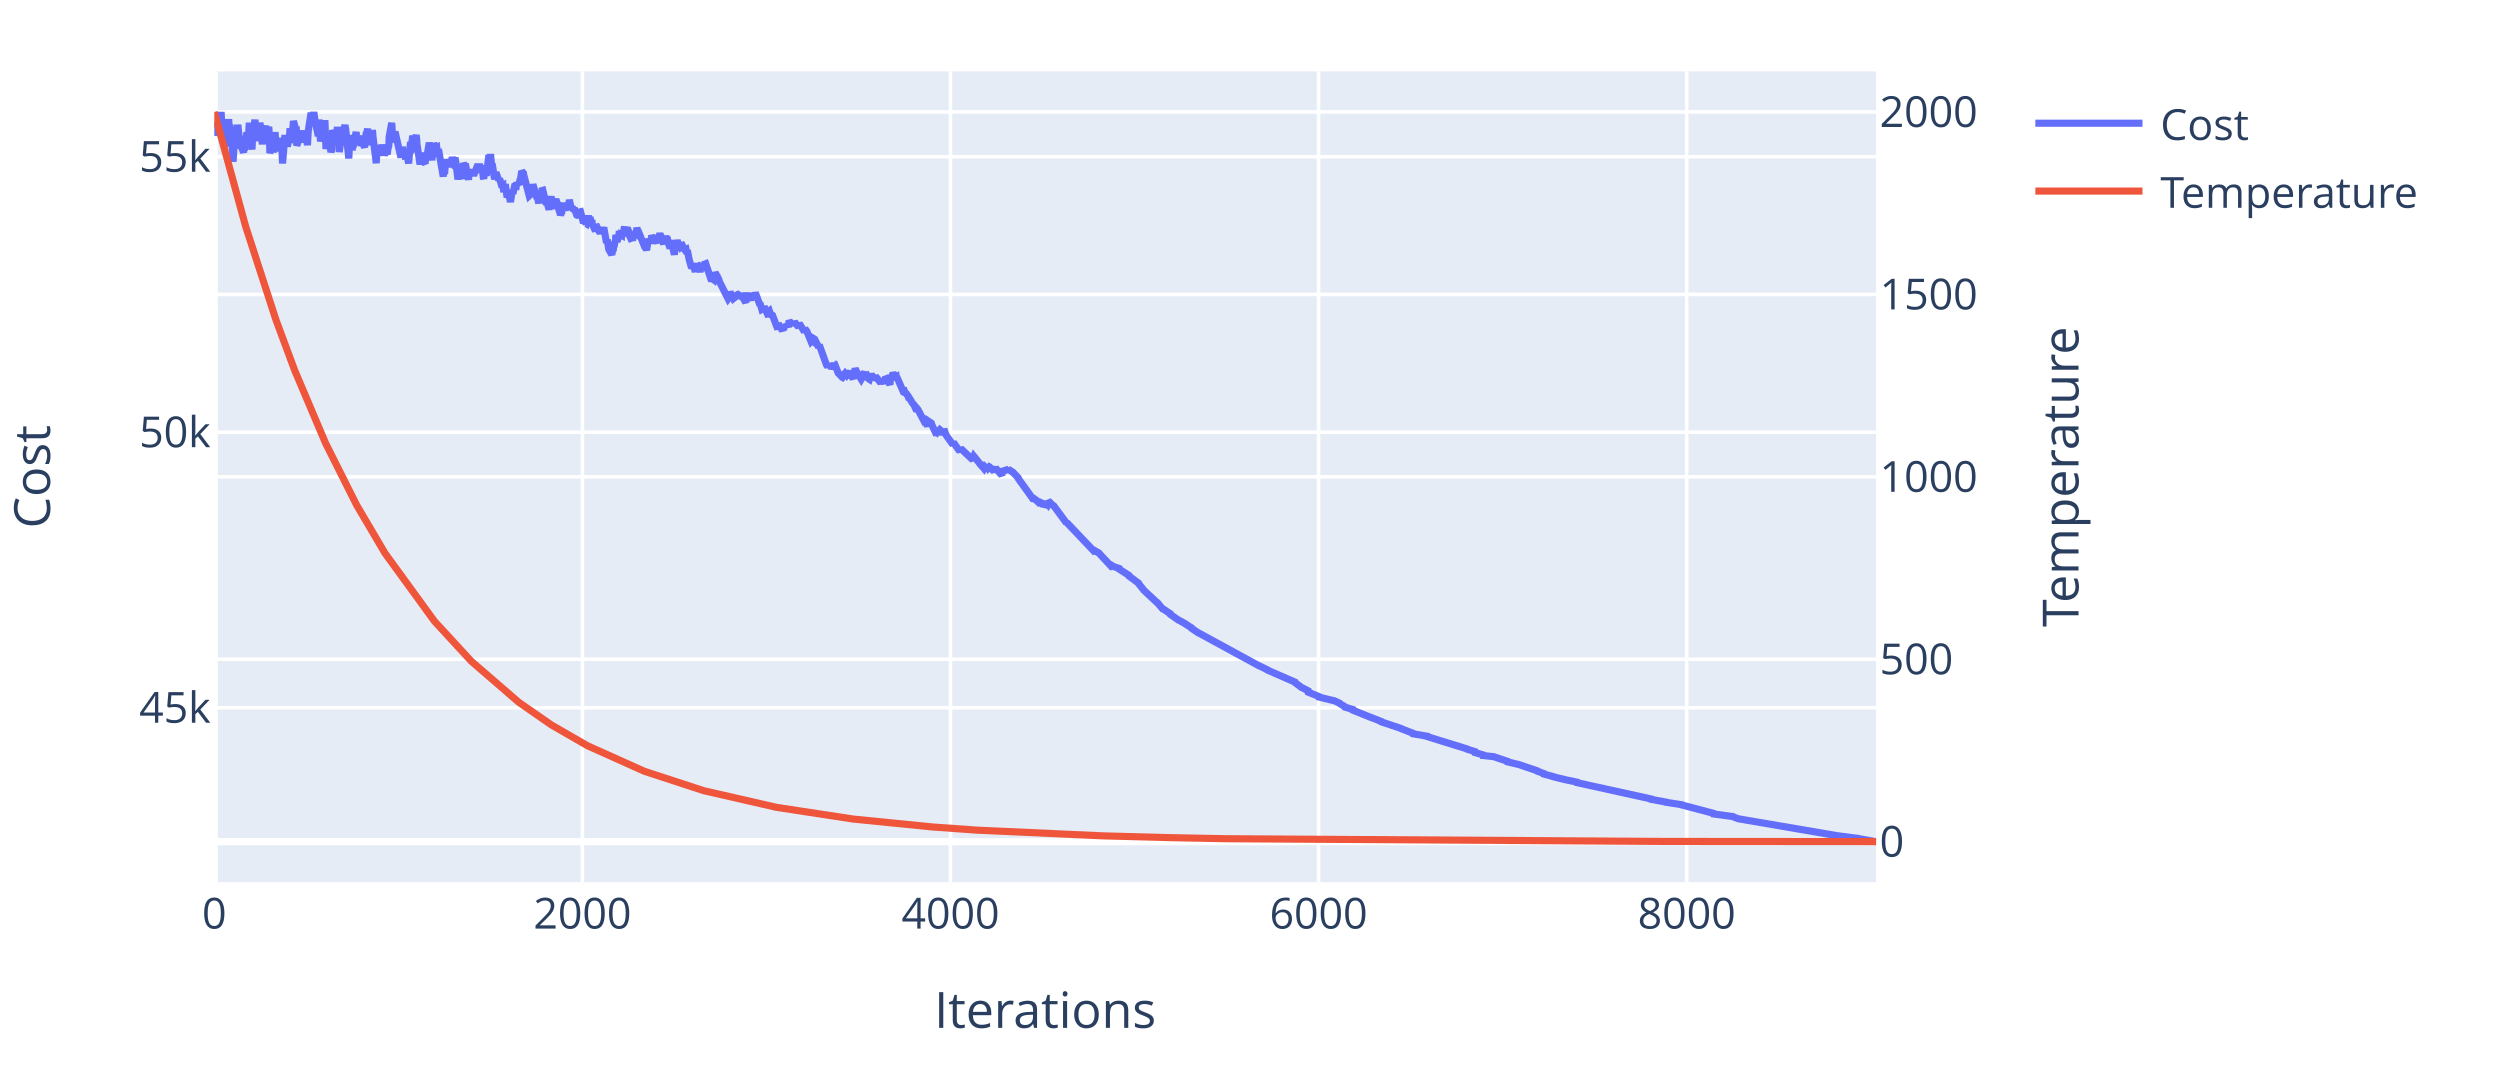
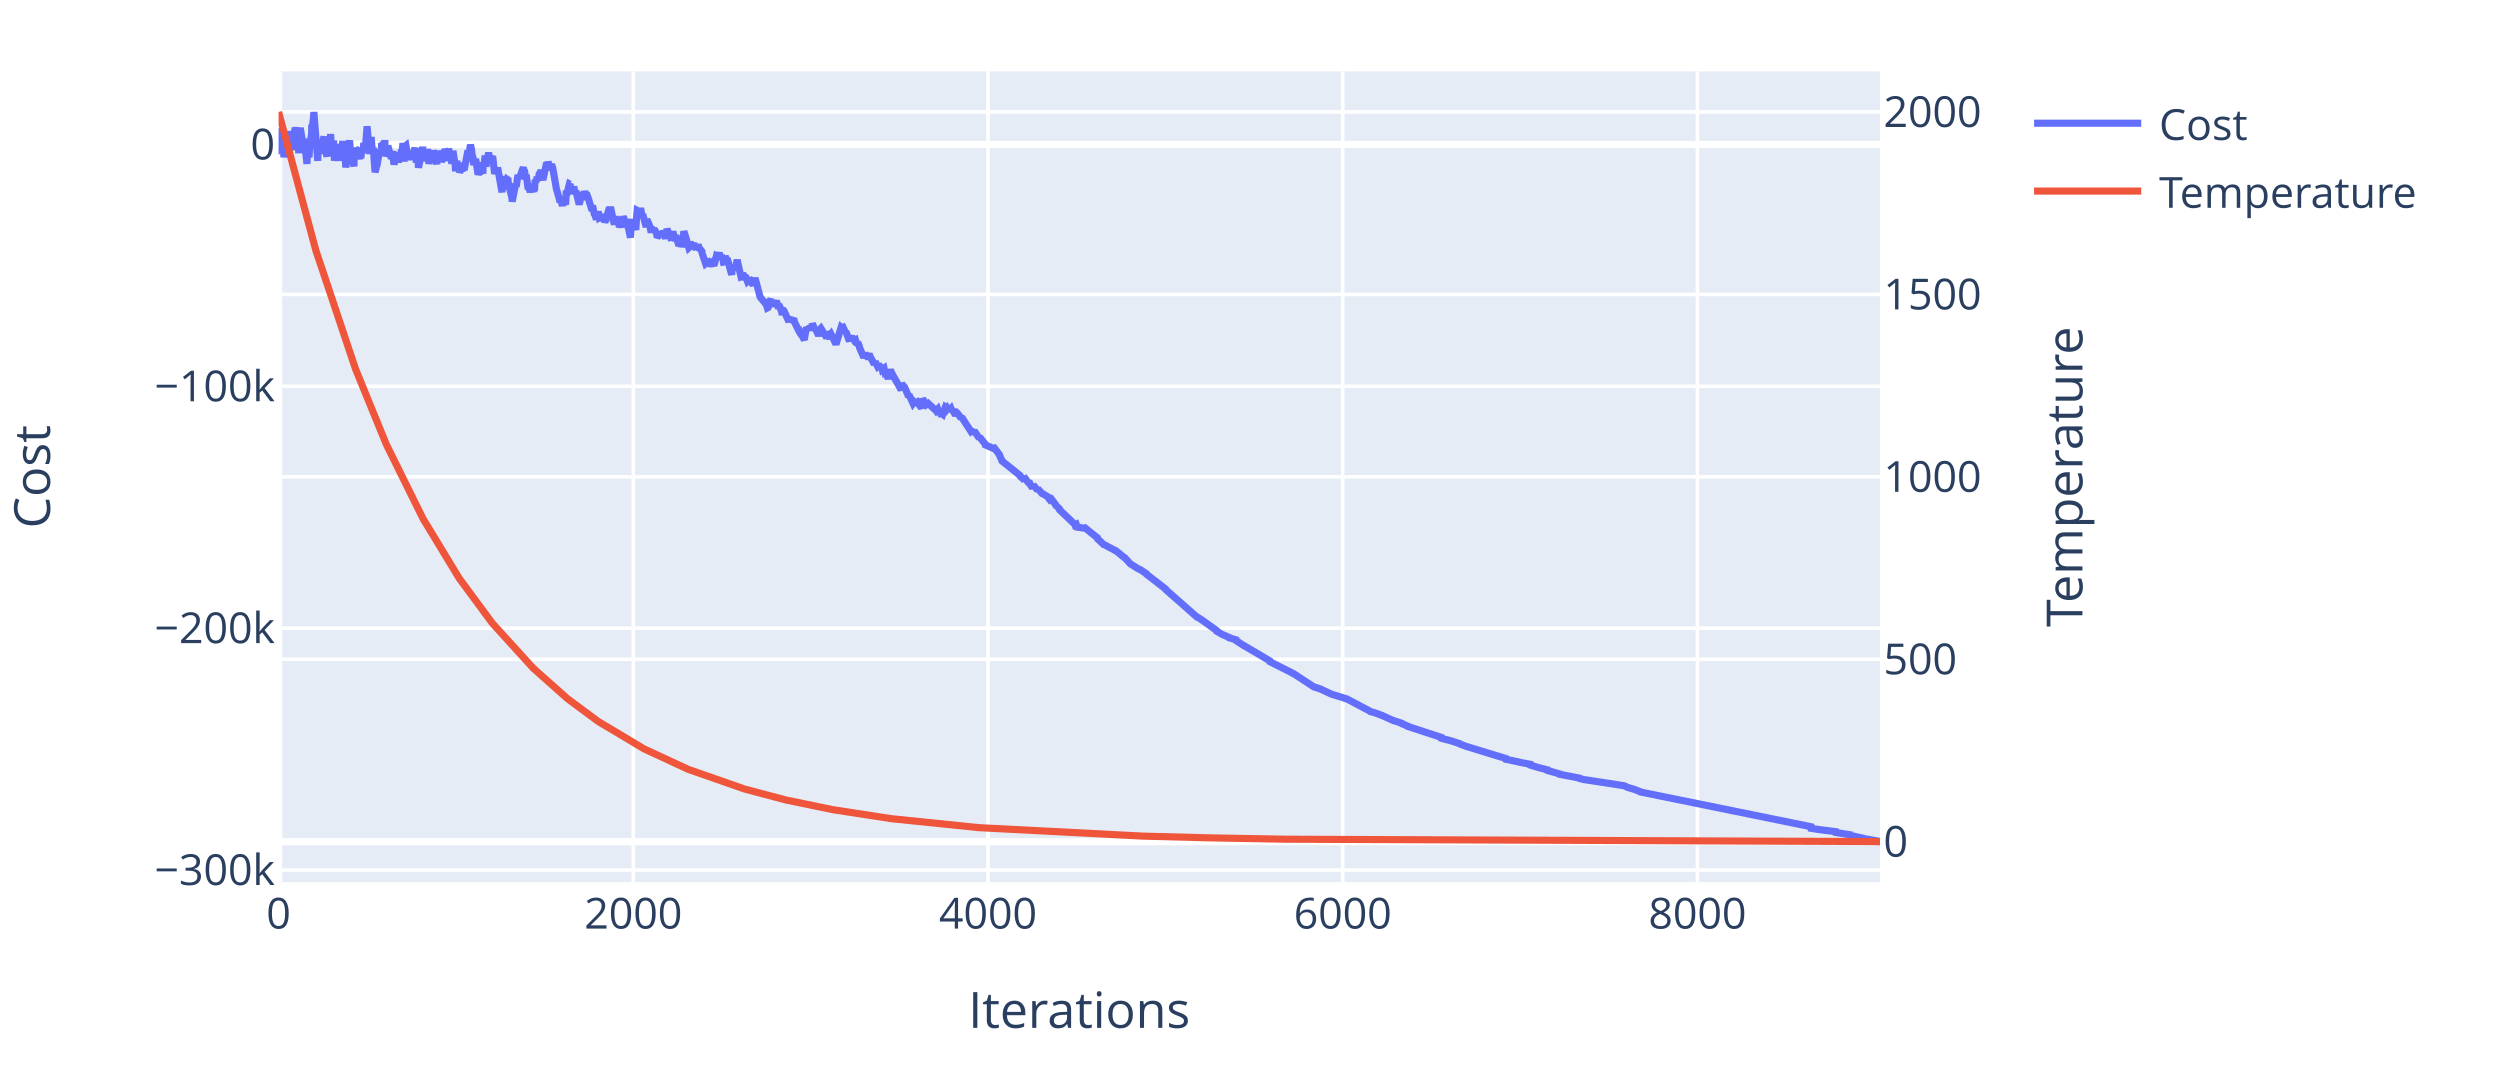
<svg xmlns="http://www.w3.org/2000/svg" class="main-svg" width="700" height="300" style="" viewBox="0 0 700 300">
  <rect x="0" y="0" width="700" height="300" style="fill: rgb(255, 255, 255); fill-opacity: 1;" />
-   <defs id="defs-af8326">
+   <defs id="defs-7339a9">
    <g class="clips">
-       <clipPath id="clipaf8326xyplot" class="plotclip">
-         <rect width="465.3" height="227" />
-       </clipPath>
-       <clipPath id="clipaf8326xy2plot" class="plotclip">
-         <rect width="465.3" height="227" />
-       </clipPath>
-       <clipPath class="axesclip" id="clipaf8326x">
-         <rect x="60" y="0" width="465.3" height="300" />
-       </clipPath>
-       <clipPath class="axesclip" id="clipaf8326y">
+       <clipPath id="clip7339a9xyplot" class="plotclip">
+         <rect width="448.38" height="227" />
+       </clipPath>
+       <clipPath id="clip7339a9xy2plot" class="plotclip">
+         <rect width="448.38" height="227" />
+       </clipPath>
+       <clipPath class="axesclip" id="clip7339a9x">
+         <rect x="78" y="0" width="448.38" height="300" />
+       </clipPath>
+       <clipPath class="axesclip" id="clip7339a9y">
        <rect x="0" y="20" width="700" height="227" />
      </clipPath>
-       <clipPath class="axesclip" id="clipaf8326xy">
-         <rect x="60" y="20" width="465.3" height="227" />
-       </clipPath>
-       <clipPath class="axesclip" id="clipaf8326y2">
+       <clipPath class="axesclip" id="clip7339a9xy">
+         <rect x="78" y="20" width="448.38" height="227" />
+       </clipPath>
+       <clipPath class="axesclip" id="clip7339a9y2">
        <rect x="0" y="20" width="700" height="227" />
      </clipPath>
-       <clipPath class="axesclip" id="clipaf8326xy2">
-         <rect x="60" y="20" width="465.3" height="227" />
+       <clipPath class="axesclip" id="clip7339a9xy2">
+         <rect x="78" y="20" width="448.38" height="227" />
      </clipPath>
    </g>
    <g class="gradients" />
    <g class="patterns" />
  </defs>
  <g class="bglayer">
-     <rect class="bg" x="60" y="20" width="465.3" height="227" style="fill: rgb(229, 236, 246); fill-opacity: 1; stroke-width: 0;" />
+     <rect class="bg" x="78" y="20" width="448.38" height="227" style="fill: rgb(229, 236, 246); fill-opacity: 1; stroke-width: 0;" />
  </g>
  <g class="layer-below">
    <g class="imagelayer" />
    <g class="shapelayer" />
  </g>
  <g class="cartesianlayer">
    <g class="subplot xy">
      <g class="layer-subplot">
        <g class="shapelayer" />
        <g class="imagelayer" />
      </g>
      <g class="gridlayer">
        <g class="x">
-           <path class="xgrid crisp" transform="translate(163.07,0)" d="M0,20v227" style="stroke: rgb(255, 255, 255); stroke-opacity: 1; stroke-width: 1px;" />
-           <path class="xgrid crisp" transform="translate(266.14,0)" d="M0,20v227" style="stroke: rgb(255, 255, 255); stroke-opacity: 1; stroke-width: 1px;" />
-           <path class="xgrid crisp" transform="translate(369.2,0)" d="M0,20v227" style="stroke: rgb(255, 255, 255); stroke-opacity: 1; stroke-width: 1px;" />
-           <path class="xgrid crisp" transform="translate(472.27,0)" d="M0,20v227" style="stroke: rgb(255, 255, 255); stroke-opacity: 1; stroke-width: 1px;" />
+           <path class="xgrid crisp" transform="translate(177.32,0)" d="M0,20v227" style="stroke: rgb(255, 255, 255); stroke-opacity: 1; stroke-width: 1px;" />
+           <path class="xgrid crisp" transform="translate(276.64,0)" d="M0,20v227" style="stroke: rgb(255, 255, 255); stroke-opacity: 1; stroke-width: 1px;" />
+           <path class="xgrid crisp" transform="translate(375.96,0)" d="M0,20v227" style="stroke: rgb(255, 255, 255); stroke-opacity: 1; stroke-width: 1px;" />
+           <path class="xgrid crisp" transform="translate(475.28,0)" d="M0,20v227" style="stroke: rgb(255, 255, 255); stroke-opacity: 1; stroke-width: 1px;" />
        </g>
        <g class="y">
-           <path class="ygrid crisp" transform="translate(0,198.16)" d="M60,0h465.3" style="stroke: rgb(255, 255, 255); stroke-opacity: 1; stroke-width: 1px;" />
-           <path class="ygrid crisp" transform="translate(0,121.02)" d="M60,0h465.3" style="stroke: rgb(255, 255, 255); stroke-opacity: 1; stroke-width: 1px;" />
-           <path class="ygrid crisp" transform="translate(0,43.88)" d="M60,0h465.3" style="stroke: rgb(255, 255, 255); stroke-opacity: 1; stroke-width: 1px;" />
+           <path class="ygrid crisp" transform="translate(0,243.6)" d="M78,0h448.38" style="stroke: rgb(255, 255, 255); stroke-opacity: 1; stroke-width: 1px;" />
+           <path class="ygrid crisp" transform="translate(0,175.88)" d="M78,0h448.38" style="stroke: rgb(255, 255, 255); stroke-opacity: 1; stroke-width: 1px;" />
+           <path class="ygrid crisp" transform="translate(0,108.16)" d="M78,0h448.38" style="stroke: rgb(255, 255, 255); stroke-opacity: 1; stroke-width: 1px;" />
        </g>
        <g class="y2">
-           <path class="y2grid crisp" transform="translate(0,184.59)" d="M60,0h465.3" style="stroke: rgb(255, 255, 255); stroke-opacity: 1; stroke-width: 1px;" />
-           <path class="y2grid crisp" transform="translate(0,133.51)" d="M60,0h465.3" style="stroke: rgb(255, 255, 255); stroke-opacity: 1; stroke-width: 1px;" />
-           <path class="y2grid crisp" transform="translate(0,82.43)" d="M60,0h465.3" style="stroke: rgb(255, 255, 255); stroke-opacity: 1; stroke-width: 1px;" />
-           <path class="y2grid crisp" transform="translate(0,31.35)" d="M60,0h465.3" style="stroke: rgb(255, 255, 255); stroke-opacity: 1; stroke-width: 1px;" />
+           <path class="y2grid crisp" transform="translate(0,184.59)" d="M78,0h448.38" style="stroke: rgb(255, 255, 255); stroke-opacity: 1; stroke-width: 1px;" />
+           <path class="y2grid crisp" transform="translate(0,133.51)" d="M78,0h448.38" style="stroke: rgb(255, 255, 255); stroke-opacity: 1; stroke-width: 1px;" />
+           <path class="y2grid crisp" transform="translate(0,82.43)" d="M78,0h448.38" style="stroke: rgb(255, 255, 255); stroke-opacity: 1; stroke-width: 1px;" />
+           <path class="y2grid crisp" transform="translate(0,31.35)" d="M78,0h448.38" style="stroke: rgb(255, 255, 255); stroke-opacity: 1; stroke-width: 1px;" />
        </g>
      </g>
      <g class="zerolinelayer">
-         <path class="xzl zl crisp" transform="translate(60,0)" d="M0,20v227" style="stroke: rgb(255, 255, 255); stroke-opacity: 1; stroke-width: 2px;" />
-         <path class="y2zl zl crisp" transform="translate(0,235.67)" d="M60,0h465.3" style="stroke: rgb(255, 255, 255); stroke-opacity: 1; stroke-width: 2px;" />
+         <path class="xzl zl crisp" transform="translate(78,0)" d="M0,20v227" style="stroke: rgb(255, 255, 255); stroke-opacity: 1; stroke-width: 2px;" />
+         <path class="yzl zl crisp" transform="translate(0,40.44)" d="M78,0h448.38" style="stroke: rgb(255, 255, 255); stroke-opacity: 1; stroke-width: 2px;" />
+         <path class="y2zl zl crisp" transform="translate(0,235.67)" d="M78,0h448.38" style="stroke: rgb(255, 255, 255); stroke-opacity: 1; stroke-width: 2px;" />
      </g>
      <path class="xlines-below" />
      <path class="ylines-below" />
      <g class="overlines-below">
        <path class="xy2-x" />
        <path class="xy2-y" />
      </g>
      <g class="xaxislayer-below" />
      <g class="yaxislayer-below" />
      <g class="overaxes-below">
        <g class="xy2-x" />
        <g class="xy2-y" />
      </g>
-       <g class="plot" transform="translate(60,20)" clip-path="url(#clipaf8326xyplot)">
+       <g class="plot" transform="translate(78,20)" clip-path="url(#clip7339a9xyplot)">
        <g class="scatterlayer mlayer">
-           <g class="trace scatter tracee912a3" style="stroke-miterlimit: 2; opacity: 1;">
+           <g class="trace scatter tracee92cbf" style="stroke-miterlimit: 2; opacity: 1;">
            <g class="fills" />
            <g class="errorbars" />
            <g class="lines">
-               <path class="js-line" d="M0,17.64L0.21,14.9L0.31,16.69L0.36,17.18L0.41,14.37L0.72,17.95L1.13,15.89L1.19,15.36L1.29,16.94L1.75,12.43L1.8,12.83L1.91,11.35L2.16,16.29L2.37,14.53L2.42,16.44L2.94,20.64L3.25,20.27L3.3,19L3.61,19.74L4.02,13.36L4.17,15.61L4.23,17.64L4.33,14.84L4.69,20.33L4.9,19.56L4.95,20.58L5.26,25.27L5.62,19.68L5.67,19.8L6.49,14.99L6.54,15.73L6.6,14.93L7.01,18.76L7.06,20.02L7.16,18.42L7.42,21.59L7.68,20.79L7.73,21.44L8.19,22.74L8.35,20.36L8.45,22.18L8.5,21.01L8.66,21.29L9.12,17.09L9.53,17.95L9.59,18.05L9.79,14.37L10.2,20.24L10.26,19.56L10.31,20.39L10.56,21.84L10.72,18.23L10.82,18.79L10.87,16.69L11.39,13.54L11.6,15.92L11.65,16.6L12.06,15.61L12.42,19.53L12.47,17.89L12.78,14.37L13.19,17.4L13.24,18.2L13.45,20.42L13.76,17.12L13.91,17.68L13.97,17.06L14.43,15.18L14.53,18.17L14.58,17.37L14.64,19.34L14.79,19.71L15.25,15.48L15.41,17.74L15.46,18.69L15.56,22.89L16.23,20.39L16.28,20.27L16.49,22.61L16.8,21.13L16.85,19.28L17.01,17L17.42,22.4L17.52,21.53L17.57,21.9L18.19,19.06L18.4,20.39L18.45,21.22L18.81,18.63L19.07,25.05L19.12,25.76L19.79,17.8L20,20.67L20.05,19.93L20.1,18.14L20.46,21.04L20.82,19.22L20.87,18.32L20.92,19.71L21.23,15.92L21.64,19.56L21.7,20.05L22.16,13.88L22.67,15.73L22.73,16.29L22.93,15.39L23.09,20.79L23.65,19.16L23.71,18.72L23.91,18.35L24.01,19.34L24.07,19.84L24.79,16.63L24.89,17.09L24.94,16.6L25.25,19.77L25.66,17.46L25.72,17.24L26.08,20.67L26.33,16.35L26.39,16.41L26.44,15.79L27.11,11.57L27.31,13.51L27.36,13.39L27.42,14.34L27.88,11.38L28.09,13.05L28.14,13.32L29.12,18.11L29.17,17.21L29.22,16.94L29.32,13.48L29.74,19.59L29.79,19.37L30.2,16.47L30.56,18.23L30.61,17.86L30.97,13.66L31.28,21.69L31.44,20.14L31.49,19.65L31.64,21.72L31.85,18.39L32.21,19.77L32.26,19.9L32.67,22.58L32.88,21.93L32.93,20.55L33.14,16.47L33.7,17.83L33.75,18.85L33.96,20.61L34.32,18.2L34.37,16.9L34.48,15.52L34.73,18.66L34.89,18.48L34.94,19.25L34.99,22.58L35.66,17.74L35.71,18.85L36.59,14.99L36.74,16.04L36.8,16.19L37.67,24.37L37.77,22.21L37.83,20.82L37.93,21.01L38.03,19.59L38.08,19.43L38.29,17.83L38.6,22.06L38.75,21.1L38.81,21.35L39.73,16.94L39.84,18.97L39.89,19.65L40.09,20.36L40.45,18.08L40.76,19.22L40.81,19.8L41.07,20.73L41.43,18.66L41.54,19.5L41.59,20.21L42.1,21.25L42.57,16.94L42.62,17.64L42.93,16.04L43.39,20.55L43.49,20.21L43.55,18.63L44.11,19.62L44.27,16.41L44.37,17.27L44.42,18.08L45.35,25.7L45.5,22.71L45.56,21.5L45.66,20.61L46.02,23.23L46.54,22.49L46.59,21.63L46.95,22.18L47.05,20.42L47.21,22.15L47.26,22.86L47.36,21.25L47.67,23.54L48.03,22.24L48.08,22.27L48.44,23.23L48.6,21.75L48.65,21.81L48.7,20.85L48.8,21.32L48.91,20.08L48.96,18.35L49.68,14.4L49.83,16.63L49.88,17.27L50.3,19.87L50.45,18.23L50.5,17.34L50.61,16.87L52.26,24.09L52.36,23.32L52.41,23.51L52.67,21.1L52.98,23.91L53.18,22.92L53.23,23.2L53.6,24.53L53.85,23.04L54.11,24.37L54.16,24.43L54.42,25.76L54.94,19.74L55.09,21.41L55.14,21.44L55.55,18.01L55.91,19.4L55.97,19.71L56.53,17.83L56.69,19.09L56.74,20.24L57.61,26.04L57.87,24.43L57.92,23.79L58.03,22.71L58.23,25.14L58.54,24.37L58.59,25.33L59.06,25.79L59.21,23.14L59.42,24.06L59.47,24.25L60.19,19.96L60.45,21.25L60.5,21.41L60.96,24.9L61.02,23.79L61.07,22.92L61.43,20.21L61.84,20.95L61.89,21.56L62.3,21.32L62.61,23.94L62.72,22.67L62.77,21.75L64.11,29.43L64.21,28.38L64.26,27.33L64.47,28.72L64.83,24.62L65.09,25.79L65.14,25.42L65.29,26.75L65.65,25.24L65.91,25.79L65.96,25.42L66.27,25.67L66.63,24.06L66.68,24.22L66.74,24.49L66.94,26.56L67.41,24.03L67.46,24.83L67.51,24.56L68.23,30.23L68.49,28.78L68.54,28.14L68.8,27.33L69.21,30.17L69.26,27.92L69.78,25.85L70.09,26.25L70.14,26.5L70.29,25.82L71.17,30.33L71.22,29.8L71.27,29.31L71.63,27.77L72.04,28.32L72.1,28.41L72.3,29.28L72.56,27.4L72.82,28.48L72.87,28.48L73.85,26.01L73.9,26.75L73.95,27.24L74.21,25.88L74.57,27.95L74.62,28.04L74.83,27.55L74.88,26.72L74.93,26.25L75.29,29.52L75.34,29.77L75.45,30.02L75.75,27.73L76.12,28.54L76.17,29.22L76.89,23.41L77.09,25.02L77.15,25.11L77.35,23.14L77.66,26.5L77.82,26.16L77.87,26.22L78.49,30.2L78.8,28.51L78.85,28.26L79.62,30.42L79.67,30.26L79.72,30.39L79.88,30.02L80.6,32.46L80.65,32.15L80.7,31.99L80.86,31.9L81.06,33.81L81.42,32.21L81.48,31.56L81.99,35.26L82.45,34.34L82.51,34.43L82.92,36.56L83.18,35.05L83.23,33.78L83.64,34.21L84.21,31.53L84.26,31.59L84.31,31.9L84.41,33.13L84.72,31.07L85.03,31.93L85.08,31.25L85.29,31.65L85.49,30.82L85.65,30.82L85.7,30.6L86.06,27.92L86.58,28.51L86.63,28.91L88.17,34.8L88.33,34.65L88.38,33.91L88.69,34.96L88.79,32.24L89,32.73L89.05,32.89L89.21,31.62L90.39,35.63L90.44,34.99L90.85,36.96L91.01,34.71L91.16,35.73L91.22,34.37L91.52,34.86L91.63,34.06L91.73,34.65L91.78,33.35L91.99,33.29L92.97,37.27L93.12,36.5L93.17,36.68L93.74,38.69L93.95,37.39L94,36.31L94.31,35.02L94.56,36.62L94.77,36L94.82,36.13L95.03,38.53L95.39,35.91L95.54,36.47L95.6,35.91L95.65,35.76L96.01,37.05L96.06,37.18L96.16,36.62L96.57,39.18L96.63,38.84L96.68,39.28L96.94,40.17L97.3,39.43L97.35,37.92L97.55,39L97.81,37.33L97.86,37.45L97.91,37.27L97.97,36.78L98.43,39L98.53,37.92L98.58,38.01L98.89,38.63L99,37.61L99.25,38.35L99.31,36.96L99.41,35.94L99.92,38.23L99.98,38.44L100.23,37.98L100.7,39.03L100.75,38.26L101.68,40.69L101.73,39.77L101.78,38.81L102.14,41.13L102.24,39.77L102.29,39.34L102.55,39.28L103.38,42.42L103.48,42.27L103.53,41.43L103.69,40.54L104.1,42.92L104.15,42.64L104.2,42.67L104.77,40.42L104.97,41.43L105.03,41.43L105.23,40.79L105.44,42.14L105.75,41.59L105.8,42.64L106.73,44.71L106.78,44.21L106.83,42.82L107.86,45.08L107.91,44.4L108.12,45.57L108.27,43.66L108.69,45.2L108.74,44.71L109.05,43.69L109.82,47.98L109.87,47.85L109.92,47.88L110.02,47.08L110.44,49.74L110.49,49.89L111.31,51.31L111.42,50.75L111.47,50.2L111.57,50.6L111.62,49.77L111.73,50.2L111.78,48.62L111.88,49.21L112.24,47.54L112.34,47.76L112.4,46.31L112.5,45.85L112.76,47.67L113.17,46.4L113.22,46.13L113.43,44.74L113.63,45.54L113.68,46.25L113.89,46.9L113.99,45.79L114.04,45.82L114.1,44.8L114.41,46.13L114.71,44.55L114.77,43.84L114.87,43.59L115.38,45.75L115.49,45.01L115.54,44.03L115.64,43.84L115.95,44.58L116,45.42L116.62,46.77L116.88,46.68L116.93,46.83L117.09,47.3L117.45,45.72L117.5,44.67L117.91,46.25L118.22,44.95L118.27,44.18L118.32,43.78L118.84,45.48L118.89,45.6L119.04,45.51L120.69,49.55L120.74,49.24L121.05,50.04L121.57,46.9L121.77,47.33L121.83,47.42L122.08,48.07L122.39,47.05L122.44,45.88L123.37,47.98L123.42,47.73L123.48,47.08L123.99,48.04L124.15,46.8L124.2,46.96L124.25,46.77L124.76,45.45L125.07,46.19L125.12,46.22L125.79,48.41L125.9,47.08L125.95,46.56L126.26,46.99L126.41,46.03L126.62,46.93L126.67,47.17L126.77,46.37L127.29,48.59L127.34,48.72L127.65,49.49L127.86,47.51L127.91,47.39L128.83,51.31L128.99,49.86L129.04,49.49L129.61,47.33L129.87,48.04L129.92,48.1L130.48,49.09L130.64,48.9L130.69,47.95L131.62,49.83L131.67,49.89L132.08,49.74L132.34,51.09L132.39,51L132.44,50.04L132.85,52.05L132.91,52.42L133.63,55.04L133.89,54.73L133.94,53.81L134.71,56.09L134.81,55.07L134.86,54.7L135.07,55.51L135.28,54.02L135.33,54.06L136,56.09L136.2,55.32L136.26,55.07L136.41,54.27L136.98,55.26L137.03,55.44L137.18,55.26L137.23,55.44L137.29,53.96L137.6,53.84L139.24,58.68L139.4,58.34L139.45,58.04L139.91,58.38L140.02,58L140.07,57.2L140.22,56.31L140.79,57.33L140.84,57.36L141.31,58.34L141.36,58.71L143.88,63.68L144.19,63.28L144.24,62.94L144.4,61.68L144.81,62.69L144.86,62.76L145.33,63.62L145.69,63.34L145.74,62.73L146,63.65L146.1,63.03L146.15,62.11L147.34,62.91L147.39,62.26L148.83,64.76L148.88,63.62L149.4,62.08L149.6,62.91L149.65,63.1L150.17,63.96L150.32,63.5L150.38,62.91L150.99,63.53L151.05,62.66L151.15,63L151.2,63.22L151.46,61.95L151.87,62.97L151.92,63.1L152.8,65.47L152.85,65.23L152.9,65.26L153.31,66.64L153.88,66.34L153.93,65.81L155.22,68.65L155.27,67.57L155.32,67.14L155.43,67.05L155.99,68.62L156.25,68.25L156.3,68.28L157.8,72.2L157.85,71.61L157.9,70.63L159.14,72.63L159.19,71.89L159.45,72.38L159.6,71.06L159.86,71.49L159.91,71.52L160.01,71.64L160.06,70.81L160.32,71.06L160.37,70.63L160.79,71.61L160.89,70.25L160.94,69.76L161.82,71.15L161.87,70.69L161.92,70.44L162.28,70.84L162.43,69.98L162.64,70.38L162.69,70.44L163.62,71.58L163.72,71.18L163.77,70.53L165.27,72.94L165.32,72.2L165.37,72.01L165.94,72.79L165.99,72.94L167.07,75.56L167.28,75.32L167.33,75.32L167.64,75.56L167.79,74.79L168.1,74.98L168.16,75.1L169.24,77.26L169.34,77.01L169.39,76.55L171.4,82.13L171.45,82.2L171.76,82.72L172.12,81.76L172.17,82.01L172.23,82.1L172.28,81.83L172.79,83.03L172.84,83.18L173.62,81.89L173.67,82.01L173.72,82.01L174.7,84.45L174.75,84.48L175.83,85.65L175.89,85.68L176.66,84.57L176.71,84.63L176.76,83.89L177.28,84.91L177.59,84.54L177.64,84.02L178.93,86.08L178.98,85.41L179.44,83.21L179.91,84.17L179.96,84.29L181.14,86.18L181.3,85.9L181.35,85.25L182.07,84.26L182.12,84.45L182.17,84.79L182.28,84.51L182.64,85.25L182.79,85.16L182.84,85.25L182.89,85L183.41,86.21L183.46,86.24L183.98,84.73L184.29,85.5L184.34,85.59L185.06,85.81L185.11,85.34L186.66,87.26L186.71,86.64L187.02,87.44L187.12,86.98L187.17,86.49L187.69,87.32L187.94,85.53L188,85.59L188.05,85.62L189.18,87.69L189.23,87.23L189.28,86.52L190.06,84.51L190.37,84.94L190.42,84.97L190.52,84.73L190.83,85.41L190.93,85.37L190.98,85.78L191.09,85.5L192.69,89.14L192.84,89.02L192.89,89.05L192.94,88.65L193.46,90.16L193.51,90.22L193.61,89.88L194.08,90.74L194.13,91.02L194.23,90.87L194.44,91.45L194.49,91.48L194.54,91.89L194.75,91.67L195.67,93.15L195.73,92.97L196.65,95.03L196.96,94.6L197.01,94.66L199.18,98.77L199.23,98.3L199.69,99.32L199.9,98.46L199.95,97.93L200.78,98.49L200.83,98.74L202.27,101.82L202.37,101.05L202.43,101.11L203.15,100.31L203.35,100.49L203.4,100.74L204.13,101.33L204.18,100.77L204.23,100.56L204.28,100.12L204.8,101.54L204.85,101.76L206.86,104.57L206.91,103.83L208.76,106.39L208.92,105.92L208.97,105.55L212.42,108.79L212.47,108.27L212.68,107.75L214.33,109.78L214.38,109.91L215.46,111.11L215.51,111.17L215.77,110.68L216.24,111.11L216.29,110.68L216.39,110.24L216.75,110.99L217.01,110.71L217.06,110.74L218.35,111.97L218.4,111.42L218.66,111.48L218.71,110.89L219.12,111.51L219.17,111.54L220.51,113.08L220.57,112.59L220.62,112.1L220.72,112.5L220.98,111.26L221.29,111.63L221.34,111.17L222.27,112L222.32,111.36L223.55,112.22L223.61,112.22L225.1,113.79L225.15,114.04L229.48,120.06L229.53,120.33L229.89,119.87L230.31,120.18L230.36,120.27L230.87,120.77L231.23,120.64L231.28,120.67L231.9,120.92L231.95,121.17L232.62,121.32L232.68,120.58L233.35,121.29L233.45,121.04L233.5,120.24L235.15,121.82L235.2,121.82L238.6,126.44L238.65,126.26L246.74,134.78L246.8,134.34L247.72,134.87L247.78,134.96L251.59,139.06L251.69,138.57L251.74,138.6L253.39,139.19L253.44,139.4L256.07,141.07L256.12,141.29L258.8,143.29L258.86,143.48L260.19,145.14L260.25,145.24L264.11,148.85L264.16,148.85L265.45,150.39L265.5,150.39L267.72,151.87L267.77,152.09L269.99,153.63L270.04,153.63L272,154.71L272.05,154.8L273.59,155.76L273.65,155.94L275.5,157.18L275.55,157.18L292.35,166.34L292.4,166.34L294.88,167.54L294.93,167.64L302.61,171L302.66,171.16L304.41,172.48L304.46,172.48L306.27,173.41L306.32,173.81L309.2,174.98L309.26,175.17L313.58,176.22L313.64,176.22L315.08,176.89L315.13,176.99L316.57,177.88L316.62,178.01L318.79,178.65L318.84,178.87L323.99,180.94L324.05,180.94L326.78,182.02L326.83,182.14L332.19,183.93L332.24,183.99L335.64,185.32L335.69,185.47L339.66,186.15L339.71,186.27L350.79,189.7L350.84,189.79L352.96,190.44L353.01,190.72L355.17,191.34L355.22,191.55L358.16,191.86L358.21,191.86L362.08,193.16L362.13,193.34L365.32,194.08L365.38,194.11L370.48,195.84L370.53,195.96L372.23,196.58L372.28,196.74L374.91,197.44L374.96,197.51L378.05,198.25L378.1,198.28L381.51,198.99L381.56,199.14L402.33,203.71L402.38,203.83L406.4,204.57L406.45,204.63L410.93,205.34L410.98,205.41L419.74,207.72L419.8,207.91L425.26,208.65L425.31,208.71L426.7,209.26L426.75,209.26L454.48,214.01L454.53,214.01L460.3,214.76L460.35,214.79L463.91,215.43L463.96,215.56L465.3,215.65" style="vector-effect: non-scaling-stroke; fill: none; stroke: rgb(99, 110, 250); stroke-opacity: 1; stroke-width: 2px; opacity: 1;" />
+               <path class="js-line" d="M0,16.77L0.1,16.01L0.45,18.34L0.5,19.53L0.65,18.11L0.74,20.55L0.79,21.66L1.39,21.29L1.49,24.05L1.59,23.22L1.64,21.65L1.89,23.62L2.04,20.17L2.38,22.26L2.43,21.89L2.48,22.61L2.68,18.92L3.03,19.77L3.08,18.61L3.18,16.69L3.48,21.97L3.77,20.76L3.82,19.94L4.67,15.77L4.72,17.57L5.11,15.67L5.31,18.85L5.36,18.67L5.41,19.3L5.66,22.88L6.01,17.49L6.06,15.79L6.85,20.43L6.95,19.14L7,19.03L7.05,18.8L7.15,21.38L7.35,19.57L7.4,22.63L7.45,21.3L7.95,25.9L8.09,21.57L8.14,23.1L8.54,24.05L8.69,20.7L8.74,19.57L8.79,20.39L9.19,17.81L9.24,17.93L9.29,14.88L9.39,16.29L9.83,12.41L9.88,11.35L10.97,25.03L11.02,23.06L11.07,21.21L11.57,19.68L11.82,23.13L11.87,22.11L11.92,22.28L12.71,18.18L12.76,18.85L12.81,19.66L12.91,19.37L13.01,20.77L13.16,20.42L13.21,22.4L13.56,23.85L13.61,22.29L13.66,20.16L14.1,22.23L14.35,20.69L14.4,20.04L14.55,17.53L14.85,21.78L15.25,21.04L15.3,20.61L15.44,19.35L15.64,25L15.79,23.64L15.84,23.73L16.04,24.6L16.09,21.89L16.14,21.4L16.74,25L16.88,23.26L16.93,21.28L17.53,20.94L17.68,23.76L17.73,23.02L17.78,20.71L17.98,19.54L18.23,23.3L18.27,23.93L18.37,22.58L18.77,25.87L18.82,26.89L19.76,19.86L19.81,19.64L19.86,19.31L20.16,22.3L20.21,22.93L20.31,22.92L21.11,26.59L21.16,24.41L21.65,21.63L22,21.95L22.05,22.83L22.15,21.76L22.6,24.62L22.64,23.35L22.69,21.84L23.04,24.34L23.29,21.42L23.34,21.69L23.74,22.91L23.84,19.96L24.04,21.34L24.09,20.82L24.33,21.23L24.78,15.36L24.98,17.75L25.03,18.12L25.57,23.1L25.77,21.65L25.82,19.56L25.92,18.36L26.27,22.64L26.47,21.51L26.52,21.36L27.02,28.25L27.46,26.43L27.51,26.58L28.31,22L28.46,22.3L28.5,22.39L28.65,23.62L28.85,20.08L29.15,21.81L29.2,21.51L29.3,19.66L29.5,22.38L29.55,21.89L29.6,22.08L29.65,22.26L29.7,20.89L29.75,19.22L29.9,23.76L30.54,21.8L30.59,20.8L31.53,24.23L31.58,24.1L31.68,24.38L31.93,22.32L32.13,23.92L32.18,25.03L32.33,26.06L32.78,23.96L32.83,23.42L33.22,22.85L33.52,25.5L33.57,25.21L33.62,24.27L34.02,24.77L34.41,21.85L34.46,23.08L34.51,23.99L34.81,20.05L35.01,23.59L35.06,24.06L35.16,25.24L35.46,20.04L35.61,20.77L35.66,20.73L36.3,24.35L36.6,24L36.65,24.08L36.85,23.1L37.24,24.75L37.29,24.26L37.34,22.75L37.44,22.2L37.89,23.86L37.99,23.46L38.04,21.98L38.19,21.36L38.49,24.66L38.54,25.5L38.98,23.99L39.13,26.43L39.18,26.94L40.37,21.2L40.42,21.49L40.47,22.3L40.87,24.22L41.02,23.44L41.07,22.34L41.32,25.18L41.71,21.87L41.81,22.22L41.86,22.83L42.11,25.88L42.61,23.14L42.66,23.48L42.91,24.02L43.2,22.11L43.3,22.9L43.35,22.1L44.3,25.97L44.35,25.21L44.4,23.1L44.45,22.24L45.04,24.67L45.09,24.32L45.24,23.69L45.59,25.14L45.89,24.68L45.94,24.03L46.63,21.83L46.78,22.27L46.83,22.37L47.33,25.07L47.52,21.63L47.57,21.86L47.62,21.83L47.67,21.62L47.77,23.39L48.02,22.51L48.07,24.23L48.17,23.6L48.52,25.81L48.72,24.78L48.77,23.1L48.82,22.22L49.36,25.55L49.41,25.65L49.56,27.95L49.91,25.06L50.11,26.45L50.16,26.38L50.36,26.21L50.7,28.22L50.95,27.76L51,27.05L51.35,27.93L51.75,25.71L51.8,25.79L51.85,27.19L51.94,27.64L53.04,22.13L53.09,23.25L53.14,24.51L53.73,20.5L54.08,22.12L54.13,23.07L54.38,23.91L54.43,23.77L54.48,24.96L54.68,26.21L54.92,24.5L55.12,25.51L55.17,24.48L55.87,28.87L56.07,28.4L56.12,27.88L56.31,28.87L56.66,25.67L56.91,26.88L56.96,27.05L57.21,28.63L57.31,25.4L57.56,26.63L57.61,25.68L57.85,23.54L58.05,26.62L58.35,25.01L58.4,25.23L58.8,22.73L59.15,24.65L59.19,25.05L59.34,25.66L59.39,25.08L59.44,24.48L59.94,23.74L60.49,28.57L60.54,27.84L60.68,28.7L61.08,26.92L61.28,28.16L61.33,26.88L62.57,33.85L62.62,32.71L63.07,29.36L63.42,31.45L63.47,32.56L63.61,32.85L64.11,30.28L64.26,30.38L64.31,31.13L65.35,35.49L65.4,36.46L66.4,31.45L66.49,32.05L66.54,32.27L67.04,29.01L67.39,29.79L67.44,29.9L68.53,26.84L68.58,27.17L68.63,28.62L68.83,27.5L69.18,30.25L69.23,29.67L69.28,30L69.33,28.93L69.87,32.75L69.92,32.98L70.07,32.31L70.47,33.82L70.57,32.81L70.62,31.78L71.46,33.72L71.51,32.8L71.66,33.35L71.76,31.13L71.81,31.53L71.86,30.32L72.11,30.92L72.4,29.53L72.55,30.34L72.6,29.49L72.7,30.34L73.05,28.23L73.25,28.75L73.3,28.43L73.45,27.56L74.04,30.52L74.09,29.71L74.14,29.81L75.04,25.58L75.09,25.67L75.43,26.64L75.48,25.18L75.68,26.41L75.73,26.66L75.98,27.59L76.43,25.83L76.48,26.37L76.53,26.69L76.68,26.53L77.72,32.48L77.77,32.79L78.71,36.07L78.76,36.69L79.16,36.12L79.46,37.71L79.51,37.09L79.56,36.83L79.65,36.03L80.3,37.29L80.35,36.76L80.4,37.01L80.5,34.49L80.65,34.52L80.7,34.36L81.44,31.49L81.59,31.57L81.64,31.52L81.79,33.49L82.49,33.28L82.53,33.35L82.68,32.16L82.93,34.36L83.23,33.33L83.28,33.61L84.17,37.24L84.42,36.28L84.47,35.43L84.77,33.86L85.22,35.32L85.27,34.83L85.42,36.03L85.71,33.5L85.96,34.52L86.01,34.68L86.16,34.03L86.86,35.88L86.9,36.15L87.8,38.99L87.85,38.54L87.9,37.52L88.49,40.34L88.54,39.98L88.99,41.45L89.29,40.27L89.34,39.91L89.49,39.21L89.79,40.85L90.13,40.6L90.18,40.66L90.48,41.88L90.73,40.12L90.93,40.48L90.98,40.93L91.37,42.12L91.67,41.61L91.72,40.49L91.92,40.64L92.62,38.13L92.67,38.42L92.72,38.77L92.91,37.96L94.01,42.89L94.06,42.53L94.3,40.67L94.75,42.08L94.8,42.6L95.15,42.28L95.45,43.59L95.5,41.94L96.14,43.61L96.29,42.55L96.34,41.62L96.49,40.63L97.28,42.46L97.33,41.94L97.38,41.41L97.88,43.76L97.93,43.69L98.53,46.53L98.67,44.12L98.72,43.77L99.32,41.47L99.52,42.62L99.57,42.72L100.02,44.38L100.16,42.21L100.21,41.31L100.41,38.9L101.11,39.26L101.16,39.29L101.36,38.27L101.75,40.46L101.8,40.38L101.95,39.98L102.95,43.56L102.99,43.08L103.09,41.43L103.74,42.81L103.79,43.02L104.09,43.75L104.14,44.16L104.34,45.14L104.39,44.76L104.43,43.83L104.98,44.64L105.03,44.97L105.13,44.03L105.73,45.17L105.78,45.04L106.02,46.48L106.57,45.8L106.62,45.8L107.02,46.25L107.12,44.83L107.36,45.45L107.41,45.66L107.76,44.76L108.01,45.26L108.06,45.59L108.41,46.85L108.61,44.73L108.66,45.14L108.71,44.68L108.76,44.04L109.15,45.19L109.35,45.02L109.4,45.6L110.05,47.29L110.1,46.48L110.15,45.67L110.39,44.86L111.14,47.41L111.19,46.46L111.24,45.91L112.08,48.77L112.43,47.83L112.48,47.11L112.73,49.1L113.18,47.81L113.22,46.79L113.27,47.28L113.47,44.75L113.87,45.99L113.92,46.11L114.86,49.36L115.01,49.22L115.06,48.85L115.26,47.77L115.61,48.74L115.66,49.29L116.3,48.04L116.4,48.88L116.45,49.2L116.85,49.53L116.9,48.53L117.1,49.22L117.15,49.74L117.5,48.41L117.79,50.07L117.89,49.56L117.94,49.63L118.54,50.39L118.59,50.87L119.58,53.83L119.83,53.64L119.88,52.98L119.98,52.5L120.38,53.58L120.43,53.58L120.48,53.91L120.57,52.98L121.22,54.52L121.27,53.68L121.47,53.46L121.92,54.57L121.96,53.42L122.01,53.52L122.06,53.94L122.56,51.86L122.61,51.9L123.01,51.5L123.21,52.27L123.26,51.16L123.41,50.76L123.75,52.59L123.9,51.93L123.95,52.44L124.05,51.49L124.55,53.12L124.6,53.81L124.75,54.1L124.8,53.14L124.89,53.41L124.94,52.32L125.04,51.79L125.49,52.73L125.64,52.26L125.69,52.63L126.88,56.95L126.93,55.56L127.58,54.55L127.68,55.36L127.73,55.76L128.42,52.75L128.62,53.79L128.67,54.03L129.46,57.38L129.86,57.15L129.91,56.42L130.46,58.28L130.8,57.6L130.85,57.64L131.3,58.81L131.7,58.46L131.75,57.81L132.89,59.89L132.94,59.59L133.39,57.85L133.73,59.04L133.78,59.2L134.78,62.95L134.83,63.17L136.07,64.66L136.12,64.58L136.27,64.25L136.86,66.22L137.06,66.12L137.11,65.94L137.21,66.06L137.31,65.35L137.36,64.43L137.81,63.87L138.1,65.09L138.2,64.65L138.25,64.21L138.55,65.6L139.1,64.97L139.15,64.75L139.4,64.27L140.04,66.39L140.09,65.2L140.89,67.43L140.94,67.67L141.03,68.2L141.28,66.86L141.43,66.92L141.48,66.97L142.92,70.12L142.97,69.37L144.36,69.78L144.41,70.06L145.8,72.89L145.85,72.97L146,72.84L147.24,75.23L147.29,74.44L147.84,71.68L148.14,72.2L148.19,72.27L148.33,72.47L148.58,71.52L148.78,71.91L148.83,71.13L149.23,71.85L149.38,71.42L149.43,70.58L150.12,72.11L150.17,72.6L150.37,72.15L151.21,73.93L151.36,73.57L151.41,72.45L151.86,71.95L153.5,74.59L153.55,73.83L153.75,73.73L154.34,74.77L154.44,74.33L154.49,73.83L154.69,73.56L156.08,76.37L156.23,75.97L156.28,75.72L157.52,71.61L157.62,71.69L157.67,71.86L158.07,71.68L158.76,73.13L158.81,72.75L159.86,75.56L159.91,75.12L160.55,74.18L160.75,74.73L160.8,74.84L160.85,74.52L161.39,75.67L161.44,75.71L161.64,75.51L161.89,76.3L161.94,76.4L162.14,75.83L162.59,76.89L162.64,77.28L163.88,80.1L164.13,79.45L164.18,79.47L164.23,79L164.82,79.86L164.87,79.86L164.92,80.01L165.37,79.1L165.67,79.95L165.72,79.99L166.81,82L167.01,81.42L167.06,81.29L167.8,82.74L167.95,82.64L168,82.1L168.99,83.28L169.04,83.49L169.54,83.12L169.79,84.25L169.99,84.12L170.04,84.18L170.68,86.05L170.98,85.03L171.03,84.26L171.28,83.6L171.67,84.4L171.72,84.56L174.36,89.2L174.41,88.32L174.46,87.42L175.3,88.54L175.35,88.55L176.44,91.12L176.49,90.46L177.63,92.94L177.83,92.66L177.88,92.66L178.03,92.52L178.73,93.17L178.78,92.76L178.92,92.64L180.02,94.28L180.07,93.75L180.32,91.65L180.86,92.48L180.91,92.67L181.01,92.39L181.46,93.07L181.51,93.23L181.85,93.01L182.4,93.65L182.45,93.47L184.09,94.97L184.14,95.04L184.59,94.55L184.93,95.43L184.98,95.06L185.68,96.47L185.93,95.97L185.98,96.01L186.67,94.05L187.07,94.39L187.12,94.48L187.27,94.24L187.71,94.81L187.76,95.12L188.31,94.46L188.51,94.96L188.56,95.21L188.61,94.63L189.25,95.73L189.3,95.73L189.35,94.96L190.05,95.69L190.1,95.74L191.14,97.12L191.19,96.69L193.82,100.73L193.87,100.68L193.92,100.68L194.72,100.99L194.77,100.61L196.21,102.74L196.26,102.35L197.85,104.33L197.9,104.57L199.98,105.49L200.03,104.92L201.87,107.34L201.92,107.62L202.51,108.85L202.56,109.08L207.58,113.11L207.63,113.33L208.82,114.45L208.87,114.17L209.12,114.05L209.91,115.11L209.96,115.12L210.06,114.74L210.56,115.74L210.61,115.89L211.1,116.65L211.25,116.12L211.3,115.8L212.54,117.27L212.59,116.85L213.69,118.1L213.74,118.1L215.33,119.06L215.38,119.21L215.87,119.82L216.17,119.52L216.22,119.52L217.56,121.29L217.61,121.47L218.65,122.48L218.7,122.78L222.97,126.84L223.02,126.98L223.37,126.8L223.62,127.45L223.67,127.61L225.31,127.85L225.36,127.45L229.28,130.6L229.33,130.87L230.97,132.42L231.02,132.42L234.44,134.24L234.49,134.24L236.98,136.27L237.03,136.27L238.52,137.89L238.57,137.9L240.5,139.15L240.55,139.16L241.45,139.63L241.5,139.63L242.99,140.65L243.04,140.79L248.35,144.91L248.4,145.08L257.04,152.69L257.09,152.69L258.28,153.42L258.33,153.45L262.65,156.54L262.7,156.76L264.09,157.57L264.14,157.61L266.18,158.48L266.23,158.61L268.11,159.16L268.16,159.41L270.25,160.76L270.3,160.76L277.5,165.01L277.55,165.26L282.76,167.89L282.81,167.9L284.25,168.68L284.3,168.68L289.82,172.3L289.87,172.3L292.05,173.04L292.1,173.1L294.93,174.42L294.98,174.42L297.36,175.15L297.41,175.15L299.1,175.71L299.15,175.71L304.27,178.43L304.32,178.43L305.66,179.17L305.71,179.24L306.85,179.56L306.9,179.56L308.93,180.31L308.98,180.33L312.11,181.75L312.16,181.75L314.45,182.5L314.5,182.62L316.19,183.32L316.23,183.41L325.57,186.47L325.62,186.73L328.25,187.43L328.3,187.43L330.74,188.24L330.79,188.33L332.62,189.02L332.67,189.02L343.65,192.39L343.7,192.62L347.37,193.37L347.42,193.42L350.5,194.01L350.55,194.25L352.88,194.95L352.93,194.95L355.32,195.57L355.37,195.75L358.69,196.69L358.74,196.81L364.21,197.86L364.26,197.96L365.4,198.27L365.45,198.27L372.2,199.3L372.25,199.3L376.87,200.03L376.92,200.06L377.76,200.49L377.81,200.49L379.5,201L379.55,201L381.29,201.68L381.34,201.76L429.06,211.48L429.11,211.93L431.35,212.29L431.4,212.29L436.01,212.87L436.06,213.11L439.99,213.73L440.04,213.9L443.41,214.64L443.46,214.72L447.64,215.46L447.68,215.64L448.38,215.65" style="vector-effect: non-scaling-stroke; fill: none; stroke: rgb(99, 110, 250); stroke-opacity: 1; stroke-width: 2px; opacity: 1;" />
            </g>
            <g class="points" />
            <g class="text" />
          </g>
        </g>
      </g>
      <g class="overplot">
-         <g class="xy2" transform="translate(60,20)" clip-path="url(#clipaf8326xy2plot)">
+         <g class="xy2" transform="translate(78,20)" clip-path="url(#clip7339a9xy2plot)">
          <g class="scatterlayer mlayer">
-             <g class="trace scatter trace616a60" style="stroke-miterlimit: 2; opacity: 1;">
+             <g class="trace scatter tracef56fc6" style="stroke-miterlimit: 2; opacity: 1;">
              <g class="fills" />
              <g class="errorbars" />
              <g class="lines">
-                 <path class="js-line" d="M0,11.35L8.76,43.31L8.81,43.48L17.21,69.39L17.26,69.54L22.47,83.58L22.52,83.72L31.13,104.02L31.18,104.13L39.84,121.39L39.89,121.48L47.77,134.85L47.82,134.93L61.63,153.92L61.69,153.99L71.94,165.12L71.99,165.17L85.24,176.62L85.29,176.66L94.36,182.96L94.41,182.99L104.46,188.79L104.51,188.81L120.38,195.94L120.43,195.96L137.03,201.39L137.08,201.4L157.33,206.04L157.38,206.05L178.98,209.35L179.03,209.35L201.39,211.58L201.45,211.58L213.56,212.44L213.61,212.44L248.75,214.04L248.81,214.04L267.56,214.54L267.62,214.54L283.39,214.84L283.44,214.84L404.49,215.59L404.54,215.6L465.3,215.65" style="vector-effect: non-scaling-stroke; fill: none; stroke: rgb(239, 85, 59); stroke-opacity: 1; stroke-width: 2px; opacity: 1;" />
+                 <path class="js-line" d="M0,11.35L10.43,50.07L10.48,50.24L21.55,83.32L21.6,83.45L30.14,104.35L30.19,104.47L40.42,125.18L40.47,125.27L50.6,141.96L50.65,142.03L59.89,154.54L59.94,154.6L71.31,167.11L71.36,167.15L80.9,175.63L80.95,175.67L89.44,181.96L89.49,182L102.35,189.69L102.4,189.71L114.66,195.4L114.71,195.42L130.51,200.94L130.56,200.95L142.08,204L142.13,204.01L155.09,206.69L155.14,206.7L171.62,209.24L171.67,209.24L196.01,211.74L196.06,211.74L242.14,214.12L242.19,214.12L260.62,214.6L260.67,214.6L282.12,214.98L282.17,214.98L448.38,215.65" style="vector-effect: non-scaling-stroke; fill: none; stroke: rgb(239, 85, 59); stroke-opacity: 1; stroke-width: 2px; opacity: 1;" />
              </g>
              <g class="points" />
              <g class="text" />
            </g>
          </g>
        </g>
      </g>
      <path class="xlines-above crisp" d="M0,0" style="fill: none;" />
      <path class="ylines-above crisp" d="M0,0" style="fill: none;" />
      <g class="overlines-above">
        <path class="xy2-x crisp" d="M0,0" style="fill: none;" />
        <path class="xy2-y crisp" d="M0,0" style="fill: none;" />
      </g>
      <g class="xaxislayer-above">
        <g class="xtick">
-           <text text-anchor="middle" x="0" y="260" transform="translate(60,0)" style="font-family: 'Open Sans', verdana, arial, sans-serif; font-size: 12px; fill: rgb(42, 63, 95); fill-opacity: 1; white-space: pre; opacity: 1;">0</text>
-         </g>
-         <g class="xtick">
-           <text text-anchor="middle" x="0" y="260" style="font-family: 'Open Sans', verdana, arial, sans-serif; font-size: 12px; fill: rgb(42, 63, 95); fill-opacity: 1; white-space: pre; opacity: 1;" transform="translate(163.07,0)">2000</text>
-         </g>
-         <g class="xtick">
-           <text text-anchor="middle" x="0" y="260" style="font-family: 'Open Sans', verdana, arial, sans-serif; font-size: 12px; fill: rgb(42, 63, 95); fill-opacity: 1; white-space: pre; opacity: 1;" transform="translate(266.14,0)">4000</text>
-         </g>
-         <g class="xtick">
-           <text text-anchor="middle" x="0" y="260" style="font-family: 'Open Sans', verdana, arial, sans-serif; font-size: 12px; fill: rgb(42, 63, 95); fill-opacity: 1; white-space: pre; opacity: 1;" transform="translate(369.2,0)">6000</text>
-         </g>
-         <g class="xtick">
-           <text text-anchor="middle" x="0" y="260" style="font-family: 'Open Sans', verdana, arial, sans-serif; font-size: 12px; fill: rgb(42, 63, 95); fill-opacity: 1; white-space: pre; opacity: 1;" transform="translate(472.27,0)">8000</text>
+           <text text-anchor="middle" x="0" y="260" transform="translate(78,0)" style="font-family: 'Open Sans', verdana, arial, sans-serif; font-size: 12px; fill: rgb(42, 63, 95); fill-opacity: 1; white-space: pre; opacity: 1;">0</text>
+         </g>
+         <g class="xtick">
+           <text text-anchor="middle" x="0" y="260" style="font-family: 'Open Sans', verdana, arial, sans-serif; font-size: 12px; fill: rgb(42, 63, 95); fill-opacity: 1; white-space: pre; opacity: 1;" transform="translate(177.32,0)">2000</text>
+         </g>
+         <g class="xtick">
+           <text text-anchor="middle" x="0" y="260" style="font-family: 'Open Sans', verdana, arial, sans-serif; font-size: 12px; fill: rgb(42, 63, 95); fill-opacity: 1; white-space: pre; opacity: 1;" transform="translate(276.64,0)">4000</text>
+         </g>
+         <g class="xtick">
+           <text text-anchor="middle" x="0" y="260" style="font-family: 'Open Sans', verdana, arial, sans-serif; font-size: 12px; fill: rgb(42, 63, 95); fill-opacity: 1; white-space: pre; opacity: 1;" transform="translate(375.96,0)">6000</text>
+         </g>
+         <g class="xtick">
+           <text text-anchor="middle" x="0" y="260" style="font-family: 'Open Sans', verdana, arial, sans-serif; font-size: 12px; fill: rgb(42, 63, 95); fill-opacity: 1; white-space: pre; opacity: 1;" transform="translate(475.28,0)">8000</text>
        </g>
      </g>
      <g class="yaxislayer-above">
        <g class="ytick">
-           <text text-anchor="end" x="59" y="4.2" transform="translate(0,198.16)" style="font-family: 'Open Sans', verdana, arial, sans-serif; font-size: 12px; fill: rgb(42, 63, 95); fill-opacity: 1; white-space: pre; opacity: 1;">45k</text>
-         </g>
-         <g class="ytick">
-           <text text-anchor="end" x="59" y="4.2" style="font-family: 'Open Sans', verdana, arial, sans-serif; font-size: 12px; fill: rgb(42, 63, 95); fill-opacity: 1; white-space: pre; opacity: 1;" transform="translate(0,121.02)">50k</text>
-         </g>
-         <g class="ytick">
-           <text text-anchor="end" x="59" y="4.2" style="font-family: 'Open Sans', verdana, arial, sans-serif; font-size: 12px; fill: rgb(42, 63, 95); fill-opacity: 1; white-space: pre; opacity: 1;" transform="translate(0,43.88)">55k</text>
+           <text text-anchor="end" x="77" y="4.2" transform="translate(0,243.6)" style="font-family: 'Open Sans', verdana, arial, sans-serif; font-size: 12px; fill: rgb(42, 63, 95); fill-opacity: 1; white-space: pre; opacity: 1;">−300k</text>
+         </g>
+         <g class="ytick">
+           <text text-anchor="end" x="77" y="4.2" style="font-family: 'Open Sans', verdana, arial, sans-serif; font-size: 12px; fill: rgb(42, 63, 95); fill-opacity: 1; white-space: pre; opacity: 1;" transform="translate(0,175.88)">−200k</text>
+         </g>
+         <g class="ytick">
+           <text text-anchor="end" x="77" y="4.2" style="font-family: 'Open Sans', verdana, arial, sans-serif; font-size: 12px; fill: rgb(42, 63, 95); fill-opacity: 1; white-space: pre; opacity: 1;" transform="translate(0,108.16)">−100k</text>
+         </g>
+         <g class="ytick">
+           <text text-anchor="end" x="77" y="4.2" style="font-family: 'Open Sans', verdana, arial, sans-serif; font-size: 12px; fill: rgb(42, 63, 95); fill-opacity: 1; white-space: pre; opacity: 1;" transform="translate(0,40.44)">0</text>
        </g>
      </g>
      <g class="overaxes-above">
        <g class="xy2-x" />
        <g class="xy2-y">
          <g class="y2tick">
-             <text text-anchor="start" x="526.3" y="4.2" transform="translate(0,235.67)" style="font-family: 'Open Sans', verdana, arial, sans-serif; font-size: 12px; fill: rgb(42, 63, 95); fill-opacity: 1; white-space: pre; opacity: 1;">0</text>
-           </g>
-           <g class="y2tick">
-             <text text-anchor="start" x="526.3" y="4.2" style="font-family: 'Open Sans', verdana, arial, sans-serif; font-size: 12px; fill: rgb(42, 63, 95); fill-opacity: 1; white-space: pre; opacity: 1;" transform="translate(0,184.59)">500</text>
-           </g>
-           <g class="y2tick">
-             <text text-anchor="start" x="526.3" y="4.2" style="font-family: 'Open Sans', verdana, arial, sans-serif; font-size: 12px; fill: rgb(42, 63, 95); fill-opacity: 1; white-space: pre; opacity: 1;" transform="translate(0,133.51)">1000</text>
-           </g>
-           <g class="y2tick">
-             <text text-anchor="start" x="526.3" y="4.2" style="font-family: 'Open Sans', verdana, arial, sans-serif; font-size: 12px; fill: rgb(42, 63, 95); fill-opacity: 1; white-space: pre; opacity: 1;" transform="translate(0,82.43)">1500</text>
-           </g>
-           <g class="y2tick">
-             <text text-anchor="start" x="526.3" y="4.2" style="font-family: 'Open Sans', verdana, arial, sans-serif; font-size: 12px; fill: rgb(42, 63, 95); fill-opacity: 1; white-space: pre; opacity: 1;" transform="translate(0,31.35)">2000</text>
+             <text text-anchor="start" x="527.38" y="4.2" transform="translate(0,235.67)" style="font-family: 'Open Sans', verdana, arial, sans-serif; font-size: 12px; fill: rgb(42, 63, 95); fill-opacity: 1; white-space: pre; opacity: 1;">0</text>
+           </g>
+           <g class="y2tick">
+             <text text-anchor="start" x="527.38" y="4.2" style="font-family: 'Open Sans', verdana, arial, sans-serif; font-size: 12px; fill: rgb(42, 63, 95); fill-opacity: 1; white-space: pre; opacity: 1;" transform="translate(0,184.59)">500</text>
+           </g>
+           <g class="y2tick">
+             <text text-anchor="start" x="527.38" y="4.2" style="font-family: 'Open Sans', verdana, arial, sans-serif; font-size: 12px; fill: rgb(42, 63, 95); fill-opacity: 1; white-space: pre; opacity: 1;" transform="translate(0,133.51)">1000</text>
+           </g>
+           <g class="y2tick">
+             <text text-anchor="start" x="527.38" y="4.2" style="font-family: 'Open Sans', verdana, arial, sans-serif; font-size: 12px; fill: rgb(42, 63, 95); fill-opacity: 1; white-space: pre; opacity: 1;" transform="translate(0,82.43)">1500</text>
+           </g>
+           <g class="y2tick">
+             <text text-anchor="start" x="527.38" y="4.2" style="font-family: 'Open Sans', verdana, arial, sans-serif; font-size: 12px; fill: rgb(42, 63, 95); fill-opacity: 1; white-space: pre; opacity: 1;" transform="translate(0,31.35)">2000</text>
          </g>
        </g>
      </g>
    </g>
    <g class="subplot xy2" />
  </g>
  <g class="polarlayer" />
  <g class="smithlayer" />
  <g class="ternarylayer" />
  <g class="geolayer" />
  <g class="funnelarealayer" />
  <g class="pielayer" />
  <g class="iciclelayer" />
  <g class="treemaplayer" />
  <g class="sunburstlayer" />
  <g class="glimages" />
-   <defs id="topdefs-af8326">
+   <defs id="topdefs-7339a9">
    <g class="clips" />
-     <clipPath id="legendaf8326">
+     <clipPath id="legend7339a9">
      <rect width="123" height="48" x="0" y="0" />
    </clipPath>
  </defs>
  <g class="layer-above">
    <g class="imagelayer" />
    <g class="shapelayer" />
  </g>
  <g class="infolayer">
-     <g class="legend" pointer-events="all" transform="translate(564.9,20)">
+     <g class="legend" pointer-events="all" transform="translate(564.54,20)">
      <rect class="bg" shape-rendering="crispEdges" width="123" height="48" x="0" y="0" style="stroke: rgb(68, 68, 68); stroke-opacity: 1; fill: rgb(255, 255, 255); fill-opacity: 1; stroke-width: 0px;" />
-       <g class="scrollbox" transform="" clip-path="url(#legendaf8326)">
+       <g class="scrollbox" transform="" clip-path="url(#legend7339a9)">
        <g class="groups">
          <g class="traces" transform="translate(0,14.5)" style="opacity: 1;">
            <text class="legendtext" text-anchor="start" x="40" y="4.68" style="font-family: 'Open Sans', verdana, arial, sans-serif; font-size: 12px; fill: rgb(42, 63, 95); fill-opacity: 1; white-space: pre;">Cost</text>
            <g class="layers" style="opacity: 1;">
              <g class="legendfill" />
              <g class="legendlines">
                <path class="js-line" d="M5,0h30" style="fill: none; stroke: rgb(99, 110, 250); stroke-opacity: 1; stroke-width: 2px;" />
              </g>
              <g class="legendsymbols">
                <g class="legendpoints" />
              </g>
            </g>
            <rect class="legendtoggle" x="0" y="-9.5" width="117.266" height="19" style="fill: rgb(0, 0, 0); fill-opacity: 0;" />
          </g>
          <g class="traces" transform="translate(0,33.5)" style="opacity: 1;">
            <text class="legendtext" text-anchor="start" x="40" y="4.68" style="font-family: 'Open Sans', verdana, arial, sans-serif; font-size: 12px; fill: rgb(42, 63, 95); fill-opacity: 1; white-space: pre;">Temperature</text>
            <g class="layers" style="opacity: 1;">
              <g class="legendfill" />
              <g class="legendlines">
                <path class="js-line" d="M5,0h30" style="fill: none; stroke: rgb(239, 85, 59); stroke-opacity: 1; stroke-width: 2px;" />
              </g>
              <g class="legendsymbols">
                <g class="legendpoints" />
              </g>
            </g>
            <rect class="legendtoggle" x="0" y="-9.5" width="117.266" height="19" style="fill: rgb(0, 0, 0); fill-opacity: 0;" />
          </g>
        </g>
      </g>
      <rect class="scrollbar" rx="20" ry="3" width="0" height="0" x="0" y="0" style="fill: rgb(128, 139, 164); fill-opacity: 1;" />
    </g>
    <g class="g-gtitle" />
    <g class="g-xtitle">
-       <text class="xtitle" x="292.65" y="287.8" text-anchor="middle" style="font-family: 'Open Sans', verdana, arial, sans-serif; font-size: 14px; fill: rgb(42, 63, 95); opacity: 1; font-weight: normal; white-space: pre;">Iterations</text>
-     </g>
-     <g class="g-ytitle" transform="translate(2.15918,0)">
-       <text class="ytitle" transform="rotate(-90,11.84063,133.5)" x="11.841" y="133.5" text-anchor="middle" style="font-family: 'Open Sans', verdana, arial, sans-serif; font-size: 14px; fill: rgb(42, 63, 95); opacity: 1; font-weight: normal; white-space: pre;">Cost</text>
+       <text class="xtitle" x="302.19" y="287.8" text-anchor="middle" style="font-family: 'Open Sans', verdana, arial, sans-serif; font-size: 14px; fill: rgb(42, 63, 95); opacity: 1; font-weight: normal; white-space: pre;">Iterations</text>
+     </g>
+     <g class="g-ytitle" transform="translate(1.612305,0)">
+       <text class="ytitle" transform="rotate(-90,12.3875,133.5)" x="12.388" y="133.5" text-anchor="middle" style="font-family: 'Open Sans', verdana, arial, sans-serif; font-size: 14px; fill: rgb(42, 63, 95); opacity: 1; font-weight: normal; white-space: pre;">Cost</text>
    </g>
    <g class="g-y2title">
-       <text class="y2title" transform="rotate(-90,581.9875,133.5)" x="581.987" y="133.5" text-anchor="middle" style="font-family: 'Open Sans', verdana, arial, sans-serif; font-size: 14px; fill: rgb(42, 63, 95); opacity: 1; font-weight: normal; white-space: pre;">Temperature</text>
+       <text class="y2title" transform="rotate(-90,583.0812,133.5)" x="583.081" y="133.5" text-anchor="middle" style="font-family: 'Open Sans', verdana, arial, sans-serif; font-size: 14px; fill: rgb(42, 63, 95); opacity: 1; font-weight: normal; white-space: pre;">Temperature</text>
    </g>
  </g>
</svg>
